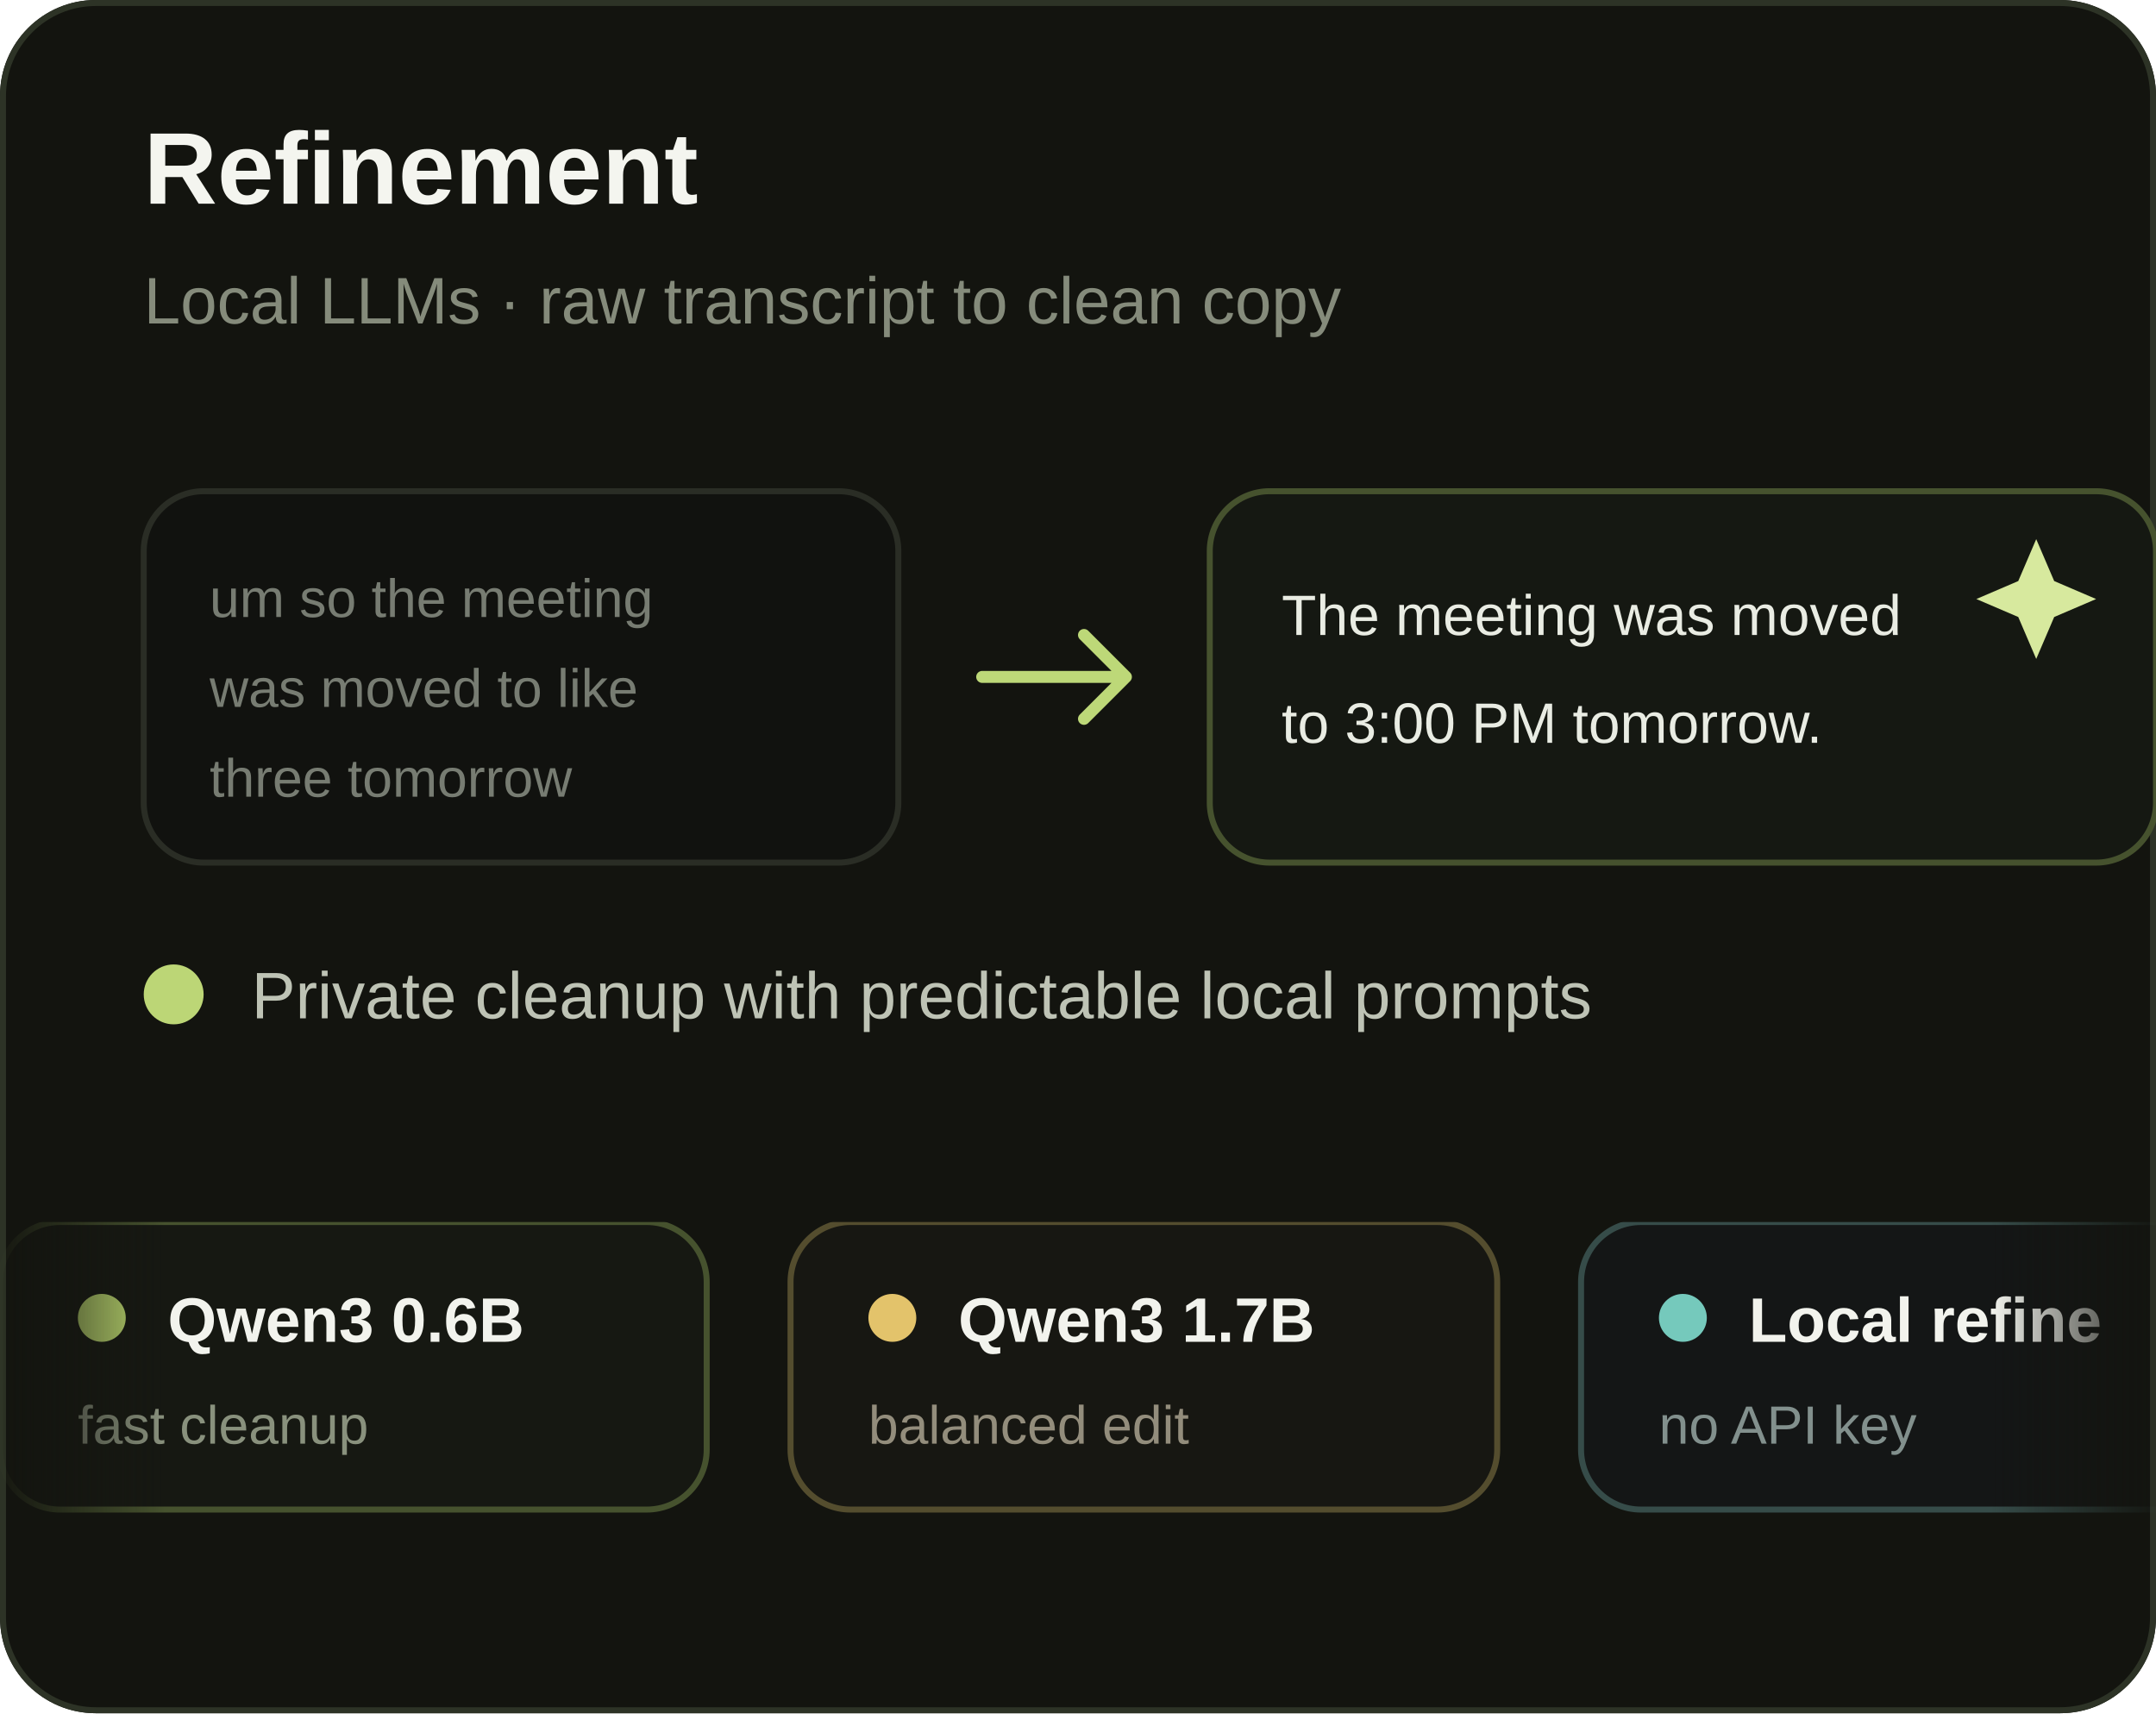
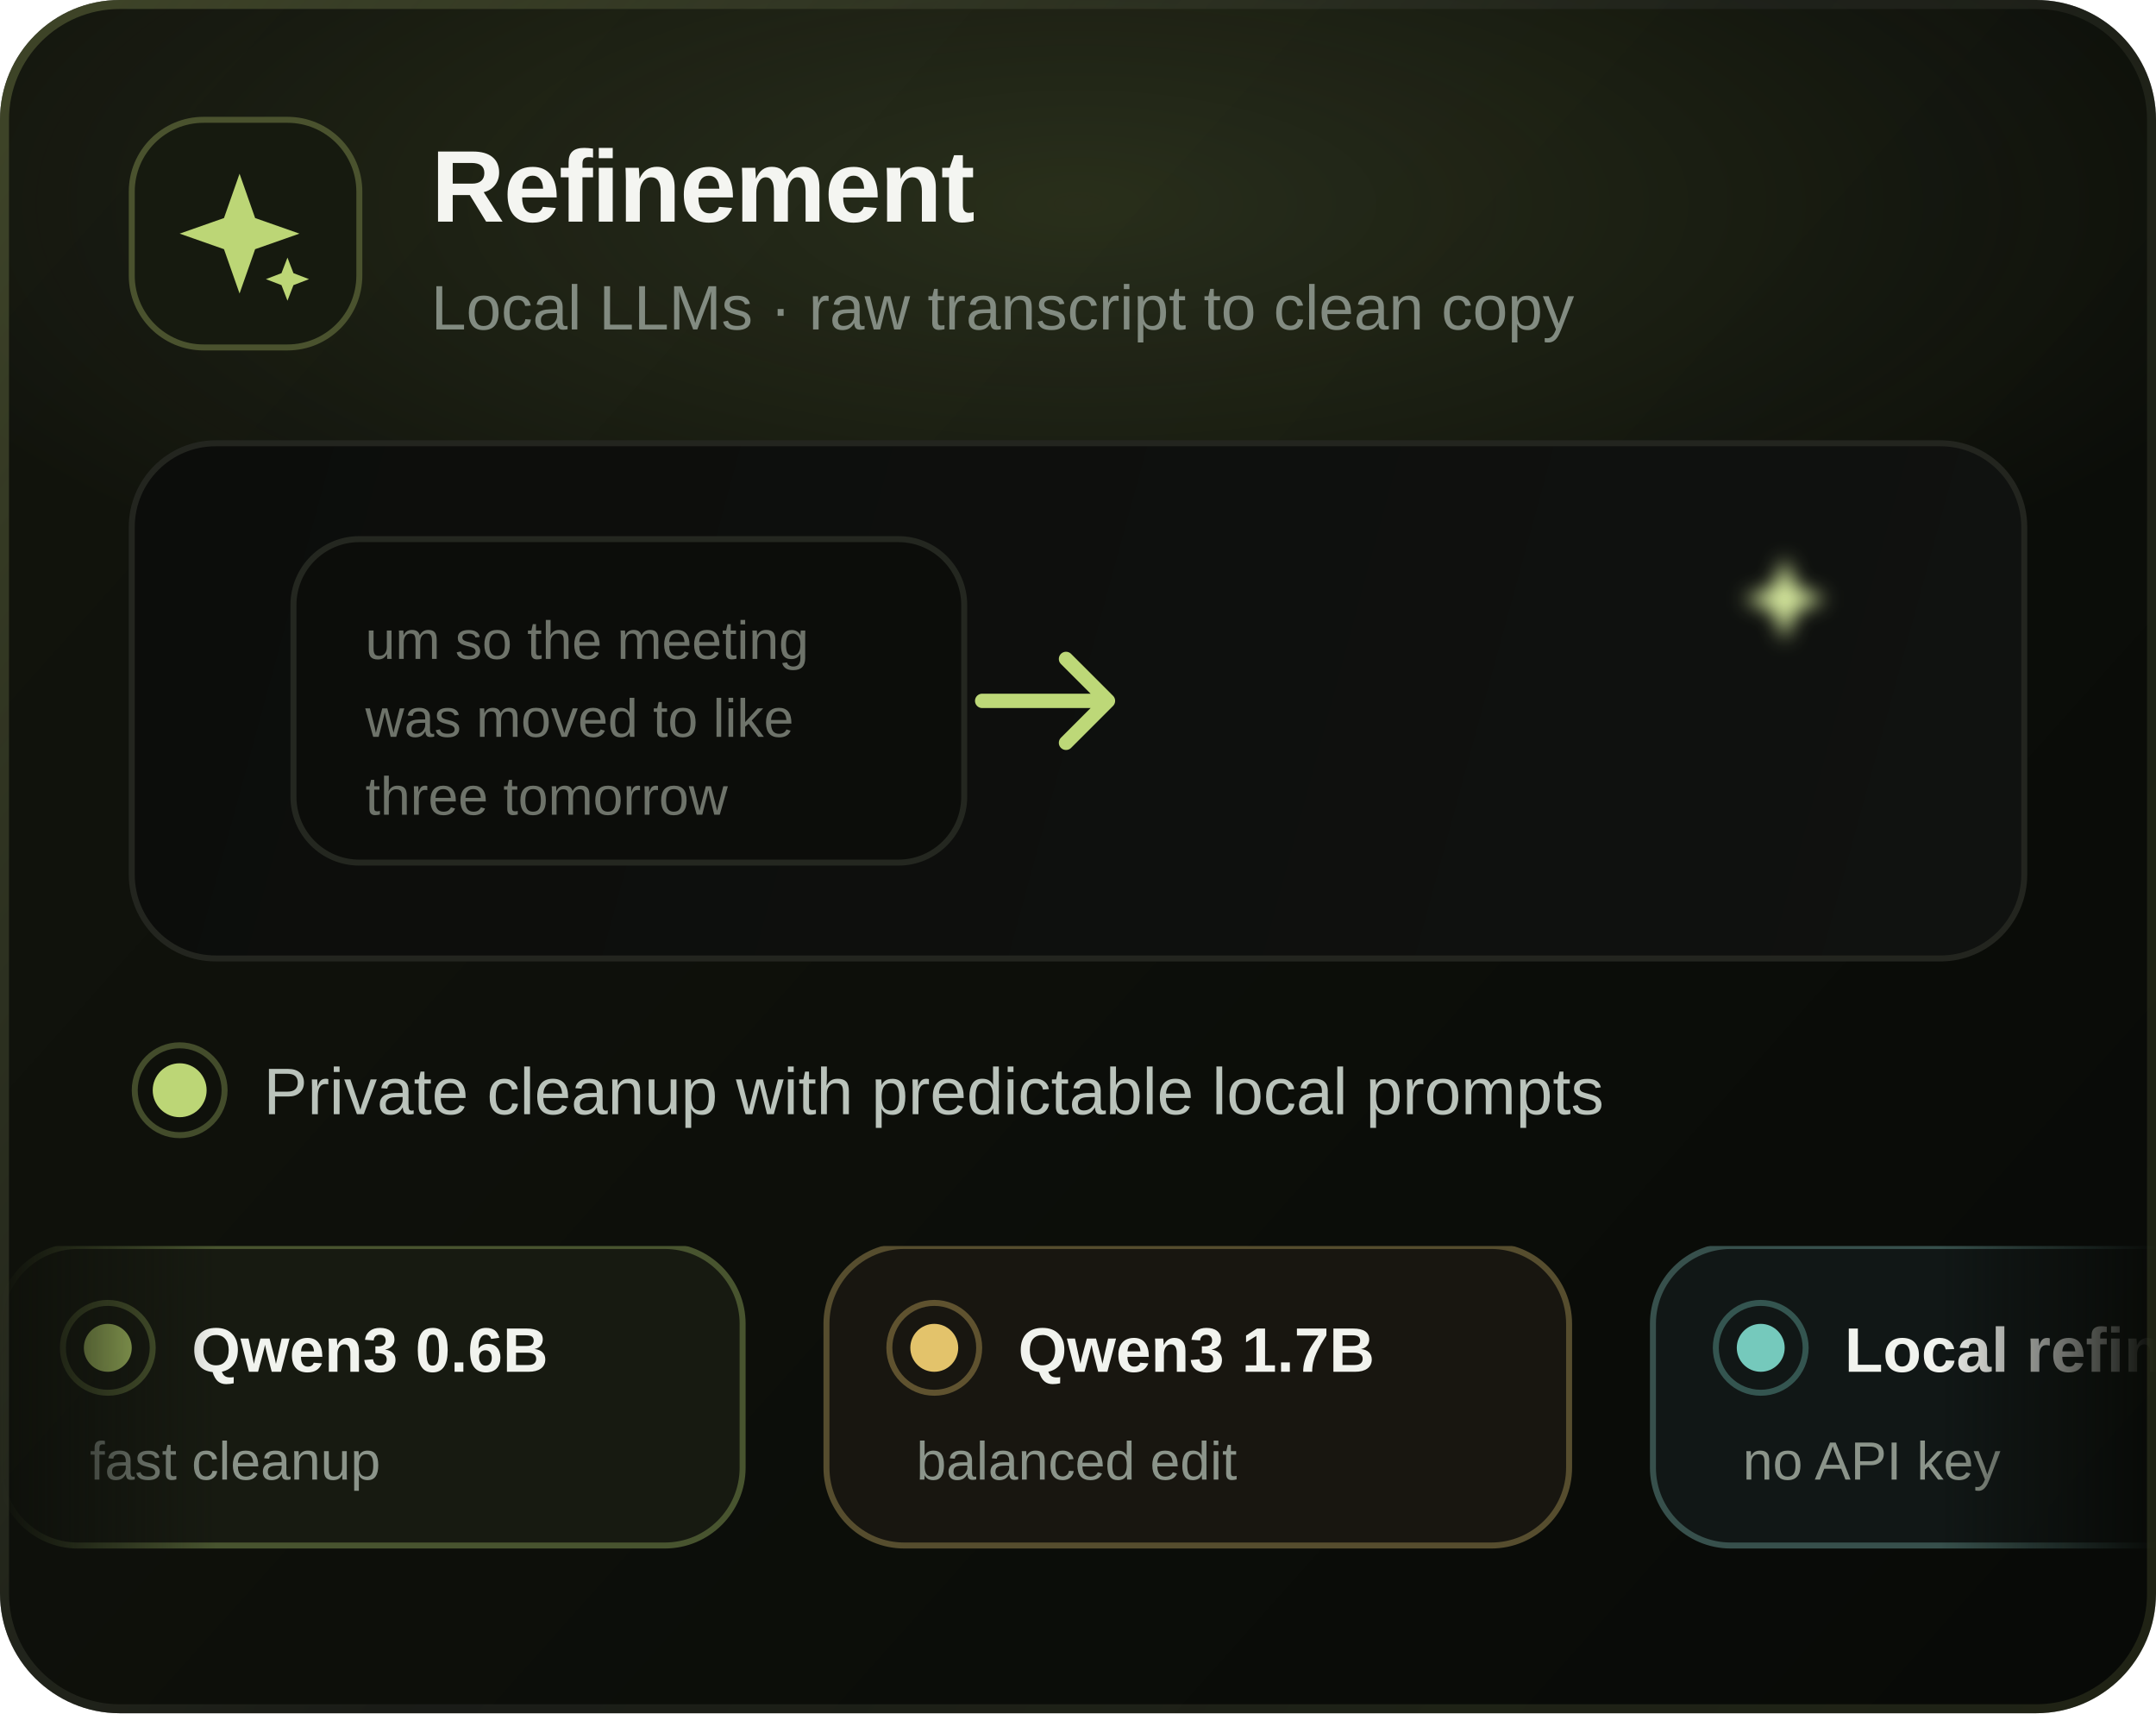
- <svg xmlns="http://www.w3.org/2000/svg" width="360" height="286" viewBox="0 0 360 286" fill="none" role="img" aria-labelledby="title desc">
+ <svg xmlns="http://www.w3.org/2000/svg" width="360" height="286" viewBox="0 0 360 286" fill="none" role="img" aria-labelledby="t d">
  <defs>
-     <linearGradient id="bg" x1="12" y1="8" x2="348" y2="278">
-       <stop stop-color="#13140F" />
-       <stop offset="1" stop-color="#090A08" />
+     <linearGradient id="bg" x1="20" y1="0" x2="340" y2="286" gradientUnits="userSpaceOnUse">
+       <stop stop-color="#12140D" />
+       <stop offset="1" stop-color="#080A07" />
    </linearGradient>
-     <linearGradient id="fade">
+     <radialGradient id="topGlow" cx="0" cy="0" r="1" gradientUnits="userSpaceOnUse" gradientTransform="translate(180 34) rotate(90) scale(80 210)">
+       <stop stop-color="#BCD676" stop-opacity=".15" />
+       <stop offset="1" stop-color="#BCD676" stop-opacity="0" />
+     </radialGradient>
+     <linearGradient id="frameStroke" x1="0" y1="0" x2="360" y2="286" gradientUnits="userSpaceOnUse">
+       <stop stop-color="#565E36" stop-opacity=".65" />
+       <stop offset=".5" stop-color="#2A2C28" stop-opacity=".45" />
+       <stop offset="1" stop-color="#565E36" stop-opacity=".3" />
+     </linearGradient>
+     <linearGradient id="panel" x1="22" y1="74" x2="338" y2="160" gradientUnits="userSpaceOnUse">
+       <stop stop-color="#0C0D0B" />
+       <stop offset="1" stop-color="#101210" />
+     </linearGradient>
+     <linearGradient id="fade" x1="0" y1="0" x2="360" y2="0" gradientUnits="userSpaceOnUse">
      <stop stop-color="white" stop-opacity="0" />
-       <stop offset=".08" stop-color="white" />
-       <stop offset=".92" stop-color="white" />
+       <stop offset=".1" stop-color="white" />
+       <stop offset=".9" stop-color="white" />
      <stop offset="1" stop-color="white" stop-opacity="0" />
    </linearGradient>
-     <mask id="mask">
-       <rect width="360" height="62" fill="url(#fade)" />
+     <mask id="mmask">
+       <rect width="360" height="60" fill="url(#fade)" />
    </mask>
-     <clipPath id="frame">
-       <rect width="360" height="286" rx="16" />
+     <filter id="sglow" x="-40%" y="-40%" width="180%" height="180%">
+       <feGaussianBlur stdDeviation="1.6" />
+     </filter>
+     <clipPath id="fr">
+       <rect width="360" height="286" rx="20" />
    </clipPath>
-     <g id="track" font-family="Segoe UI,Arial,sans-serif">
-       <g>
-         <rect width="118" height="48" rx="10" fill="#161812" stroke="#46522E" />
-         <circle cx="17" cy="16" r="4" fill="#BBD76F" />
-         <text x="28" y="20" fill="#F2F3ED" font-size="10.5" font-weight="600">Qwen3 0.6B</text>
-         <text x="13" y="37" fill="#89917D" font-size="9">fast cleanup</text>
-       </g>
-       <g transform="translate(132)">
-         <rect width="118" height="48" rx="10" fill="#171712" stroke="#544D2E" />
-         <circle cx="17" cy="16" r="4" fill="#E3C36B" />
-         <text x="28" y="20" fill="#F2F3ED" font-size="10.5" font-weight="600">Qwen3 1.7B</text>
-         <text x="13" y="37" fill="#938D7C" font-size="9">balanced edit</text>
-       </g>
-       <g transform="translate(264)">
-         <rect width="118" height="48" rx="10" fill="#141616" stroke="#364C49" />
-         <circle cx="17" cy="16" r="4" fill="#75C9BC" />
-         <text x="28" y="20" fill="#F2F3ED" font-size="10.5" font-weight="600">Local refine</text>
-         <text x="13" y="37" fill="#82908D" font-size="9">no API key</text>
-       </g>
-       <g transform="translate(396)">
-         <rect width="118" height="48" rx="10" fill="#151419" stroke="#433958" />
-         <circle cx="17" cy="16" r="4" fill="#B79AE8" />
-         <text x="28" y="20" fill="#F2F3ED" font-size="10.5" font-weight="600">Instruction</text>
-         <text x="13" y="37" fill="#8B8495" font-size="9">custom prompts</text>
+     <clipPath id="pclip">
+       <rect x="22" y="74" width="316" height="86" rx="14" />
+     </clipPath>
+   </defs>
+   <g clip-path="url(#fr)">
+     <rect width="360" height="286" rx="20" fill="url(#bg)" />
+     <rect width="360" height="286" fill="url(#topGlow)" />
+     <g transform="translate(22 20)">
+       <rect width="38" height="38" rx="12" fill="#161A0F" stroke="#4A522E" />
+       <g transform="translate(19 19)">
+         <g fill="#BCD676">
+           <g>
+             <animateTransform attributeName="transform" type="rotate" values="0;180;360" dur="7s" repeatCount="indefinite" />
+             <path d="M-2 -10L0.6 -2.6L8 0L0.6 2.6L-2 10L-4.6 2.6L-12 0L-4.6 -2.6Z" transform="translate(1 0)">
+               <animate attributeName="opacity" values=".65;1;.65" dur="2.1s" repeatCount="indefinite" />
+             </path>
+           </g>
+           <path d="M7 4L8 6.6L10.6 7.6L8 8.6L7 11.2L6 8.6L3.4 7.6L6 6.6Z">
+             <animate attributeName="opacity" values=".25;1;.25" dur="1.7s" begin=".4s" repeatCount="indefinite" />
+           </path>
+         </g>
      </g>
    </g>
-   </defs>
-   <g clip-path="url(#frame)">
-     <rect width="360" height="286" rx="16" fill="url(#bg)" />
-     <rect x=".5" y=".5" width="359" height="285" rx="15.5" stroke="#2D3326" />
-     <text x="24" y="34" fill="#F4F5EF" font-family="Segoe UI,Arial,sans-serif" font-size="17" font-weight="650">Refinement</text>
-     <text x="24" y="54" fill="#858B7B" font-family="Segoe UI,Arial,sans-serif" font-size="11">Local LLMs · raw transcript to clean copy</text>
-     <g transform="translate(24 82)" font-family="Segoe UI,Arial,sans-serif">
-       <rect width="126" height="62" rx="10" fill="#11120F" stroke="#2A2D25" />
-       <text x="11" y="21" fill="#777C72" font-size="9">um so the meeting</text>
-       <text x="11" y="36" fill="#777C72" font-size="9">was moved to like</text>
-       <text x="11" y="51" fill="#777C72" font-size="9">three tomorrow</text>
-       <path d="M140 31H164M157 24L164 31L157 38" stroke="#BDD878" stroke-width="2" stroke-linecap="round" stroke-linejoin="round" />
-       <rect x="178" width="158" height="62" rx="10" fill="#151812" stroke="#46522E" />
-       <text x="190" y="24" fill="#E9ECE3" font-size="9.5">The meeting was moved</text>
-       <text x="190" y="42" fill="#E9ECE3" font-size="9.5">to 3:00 PM tomorrow.</text>
-       <path d="M316 8L319 15L326 18L319 21L316 28L313 21L306 18L313 15Z" fill="#D7E99E">
-         <animateTransform attributeName="transform" type="rotate" from="0 316 18" to="360 316 18" dur="5s" repeatCount="indefinite" />
-       </path>
-     </g>
-     <circle cx="29" cy="166" r="5" fill="#BCD676" />
-     <text x="42" y="170" fill="#BEC3B5" font-family="Segoe UI,Arial,sans-serif" font-size="11">Private cleanup with predictable local prompts</text>
-     <g mask="url(#mask)" transform="translate(0 204)">
-       <g>
-         <use href="#track" />
-         <use href="#track" x="528" />
-         <animateTransform attributeName="transform" type="translate" from="0 0" to="-528 0" dur="24s" repeatCount="indefinite" />
+     <text x="72" y="37" fill="#F4F5F1" font-family="Segoe UI,Arial,sans-serif" font-size="17" font-weight="650" letter-spacing="-.2">Refinement</text>
+     <text x="72" y="55" fill="#828B81" font-family="Segoe UI,Arial,sans-serif" font-size="10.5">Local LLMs · raw transcript to clean copy</text>
+     <rect x="22" y="74" width="316" height="86" rx="14" fill="url(#panel)" stroke="#23251F" />
+     <g clip-path="url(#pclip)">
+       <g font-family="Segoe UI,Arial,sans-serif">
+         <g id="rawTranscript">
+           <animate attributeName="opacity" values="1;1;.38;.38;1" keyTimes="0;.30;.46;.84;1" dur="4.8s" repeatCount="indefinite" />
+           <rect x="49" y="90" width="112" height="54" rx="11" fill="#0C0D0A" stroke="#242720" />
+           <text x="61" y="110" fill="#6E736A" font-size="9">um so the meeting</text>
+           <text x="61" y="123" fill="#6E736A" font-size="9">was moved to like</text>
+           <text x="61" y="136" fill="#6E736A" font-size="9">three tomorrow</text>
+         </g>
+         <g stroke="#BDD878" stroke-width="2.4" stroke-linecap="round" stroke-linejoin="round" stroke-dasharray="34 10">
+           <path d="M164 117H185M178 110L185 117L178 124">
+             <animate attributeName="stroke-dashoffset" values="44;0;-44" dur="1.55s" repeatCount="indefinite" />
+             <animate attributeName="stroke-opacity" values=".45;1;.45" dur="1.55s" repeatCount="indefinite" />
+           </path>
+         </g>
+         <g id="cleanTranscript" opacity="0">
+           <animate attributeName="opacity" values="0;0;1;1;0" keyTimes="0;.30;.46;.84;1" dur="4.8s" repeatCount="indefinite" />
+           <animateTransform attributeName="transform" type="translate" values="6 0;6 0;0 0;0 0;6 0" keyTimes="0;.30;.46;.84;1" dur="4.8s" repeatCount="indefinite" />
+           <rect x="191" y="90" width="116" height="54" rx="11" fill="#141A10" stroke="#46522E" />
+           <text x="203" y="112" fill="#EAEEE1" font-size="9.5">The meeting was</text>
+           <text x="203" y="130" fill="#EAEEE1" font-size="9.5">moved to 3:00 PM.</text>
+         </g>
+         <g transform="translate(298 100)" filter="url(#sglow)">
+           <g>
+             <animateTransform attributeName="transform" type="rotate" values="0;180;360" dur="3.6s" repeatCount="indefinite" />
+             <path d="M0 -7L1.9 -1.9L7 0L1.9 1.9L0 7L-1.9 1.9L-7 0L-1.9 -1.9Z" fill="#D7E99E">
+               <animate attributeName="opacity" values=".22;1;.22" dur="1.8s" repeatCount="indefinite" />
+             </path>
+           </g>
+         </g>
      </g>
    </g>
+     <circle cx="30" cy="182" r="4.5" fill="#BCD676">
+       <animate attributeName="opacity" values=".62;1;.62" dur="2.2s" repeatCount="indefinite" />
+     </circle>
+     <circle cx="30" cy="182" r="7.5" fill="none" stroke="#BCD676" stroke-opacity=".3">
+       <animate attributeName="r" values="7.5;11;7.5" dur="2.2s" repeatCount="indefinite" />
+       <animate attributeName="stroke-opacity" values=".34;0;.34" dur="2.2s" repeatCount="indefinite" />
+     </circle>
+     <text x="44" y="186" fill="#BAC3BB" font-family="Segoe UI,Arial,sans-serif" font-size="11">Private cleanup with predictable local prompts</text>
+     <g mask="url(#mmask)" transform="translate(0 208)" font-family="Segoe UI,Arial,sans-serif">
+       <g>
+         <g>
+           <g transform="translate(0 0)">
+             <rect width="124" height="50" rx="13" fill="#171A11" stroke="#48542F" />
+             <circle cx="18" cy="17" r="4" fill="#BBD76F" />
+             <circle cx="18" cy="17" r="7.5" fill="none" stroke="#BBD76F" stroke-opacity=".35" />
+             <text x="32" y="21" fill="#F1F3EE" font-size="10.5" font-weight="600">Qwen3 0.6B</text>
+             <text x="15" y="39" fill="#8B948A" font-size="9">fast cleanup</text>
+           </g>
+           <g transform="translate(138 0)">
+             <rect width="124" height="50" rx="13" fill="#181610" stroke="#564D2E" />
+             <circle cx="18" cy="17" r="4" fill="#E3C36B" />
+             <circle cx="18" cy="17" r="7.5" fill="none" stroke="#E3C36B" stroke-opacity=".35" />
+             <text x="32" y="21" fill="#F1F3EE" font-size="10.5" font-weight="600">Qwen3 1.7B</text>
+             <text x="15" y="39" fill="#8B948A" font-size="9">balanced edit</text>
+           </g>
+           <g transform="translate(276 0)">
+             <rect width="124" height="50" rx="13" fill="#111716" stroke="#37504C" />
+             <circle cx="18" cy="17" r="4" fill="#75C9BC" />
+             <circle cx="18" cy="17" r="7.5" fill="none" stroke="#75C9BC" stroke-opacity=".35" />
+             <text x="32" y="21" fill="#F1F3EE" font-size="10.5" font-weight="600">Local refine</text>
+             <text x="15" y="39" fill="#8B948A" font-size="9">no API key</text>
+           </g>
+           <g transform="translate(414 0)">
+             <rect width="124" height="50" rx="13" fill="#15121B" stroke="#463B5A" />
+             <circle cx="18" cy="17" r="4" fill="#B79AE8" />
+             <circle cx="18" cy="17" r="7.5" fill="none" stroke="#B79AE8" stroke-opacity=".35" />
+             <text x="32" y="21" fill="#F1F3EE" font-size="10.5" font-weight="600">Instruction</text>
+             <text x="15" y="39" fill="#8B948A" font-size="9">custom prompts</text>
+           </g>
+         </g>
+         <g transform="translate(552 0)">
+           <g transform="translate(0 0)">
+             <rect width="124" height="50" rx="13" fill="#171A11" stroke="#48542F" />
+             <circle cx="18" cy="17" r="4" fill="#BBD76F" />
+             <circle cx="18" cy="17" r="7.5" fill="none" stroke="#BBD76F" stroke-opacity=".35" />
+             <text x="32" y="21" fill="#F1F3EE" font-size="10.5" font-weight="600">Qwen3 0.6B</text>
+             <text x="15" y="39" fill="#8B948A" font-size="9">fast cleanup</text>
+           </g>
+           <g transform="translate(138 0)">
+             <rect width="124" height="50" rx="13" fill="#181610" stroke="#564D2E" />
+             <circle cx="18" cy="17" r="4" fill="#E3C36B" />
+             <circle cx="18" cy="17" r="7.5" fill="none" stroke="#E3C36B" stroke-opacity=".35" />
+             <text x="32" y="21" fill="#F1F3EE" font-size="10.5" font-weight="600">Qwen3 1.7B</text>
+             <text x="15" y="39" fill="#8B948A" font-size="9">balanced edit</text>
+           </g>
+           <g transform="translate(276 0)">
+             <rect width="124" height="50" rx="13" fill="#111716" stroke="#37504C" />
+             <circle cx="18" cy="17" r="4" fill="#75C9BC" />
+             <circle cx="18" cy="17" r="7.5" fill="none" stroke="#75C9BC" stroke-opacity=".35" />
+             <text x="32" y="21" fill="#F1F3EE" font-size="10.5" font-weight="600">Local refine</text>
+             <text x="15" y="39" fill="#8B948A" font-size="9">no API key</text>
+           </g>
+           <g transform="translate(414 0)">
+             <rect width="124" height="50" rx="13" fill="#15121B" stroke="#463B5A" />
+             <circle cx="18" cy="17" r="4" fill="#B79AE8" />
+             <circle cx="18" cy="17" r="7.5" fill="none" stroke="#B79AE8" stroke-opacity=".35" />
+             <text x="32" y="21" fill="#F1F3EE" font-size="10.5" font-weight="600">Instruction</text>
+             <text x="15" y="39" fill="#8B948A" font-size="9">custom prompts</text>
+           </g>
+         </g>
+         <animateTransform attributeName="transform" type="translate" from="0 0" to="-552 0" dur="18s" repeatCount="indefinite" />
+       </g>
+     </g>
+     <rect x=".75" y=".75" width="358.5" height="284.5" rx="19.25" stroke="url(#frameStroke)" stroke-width="1.5" />
  </g>
</svg>
